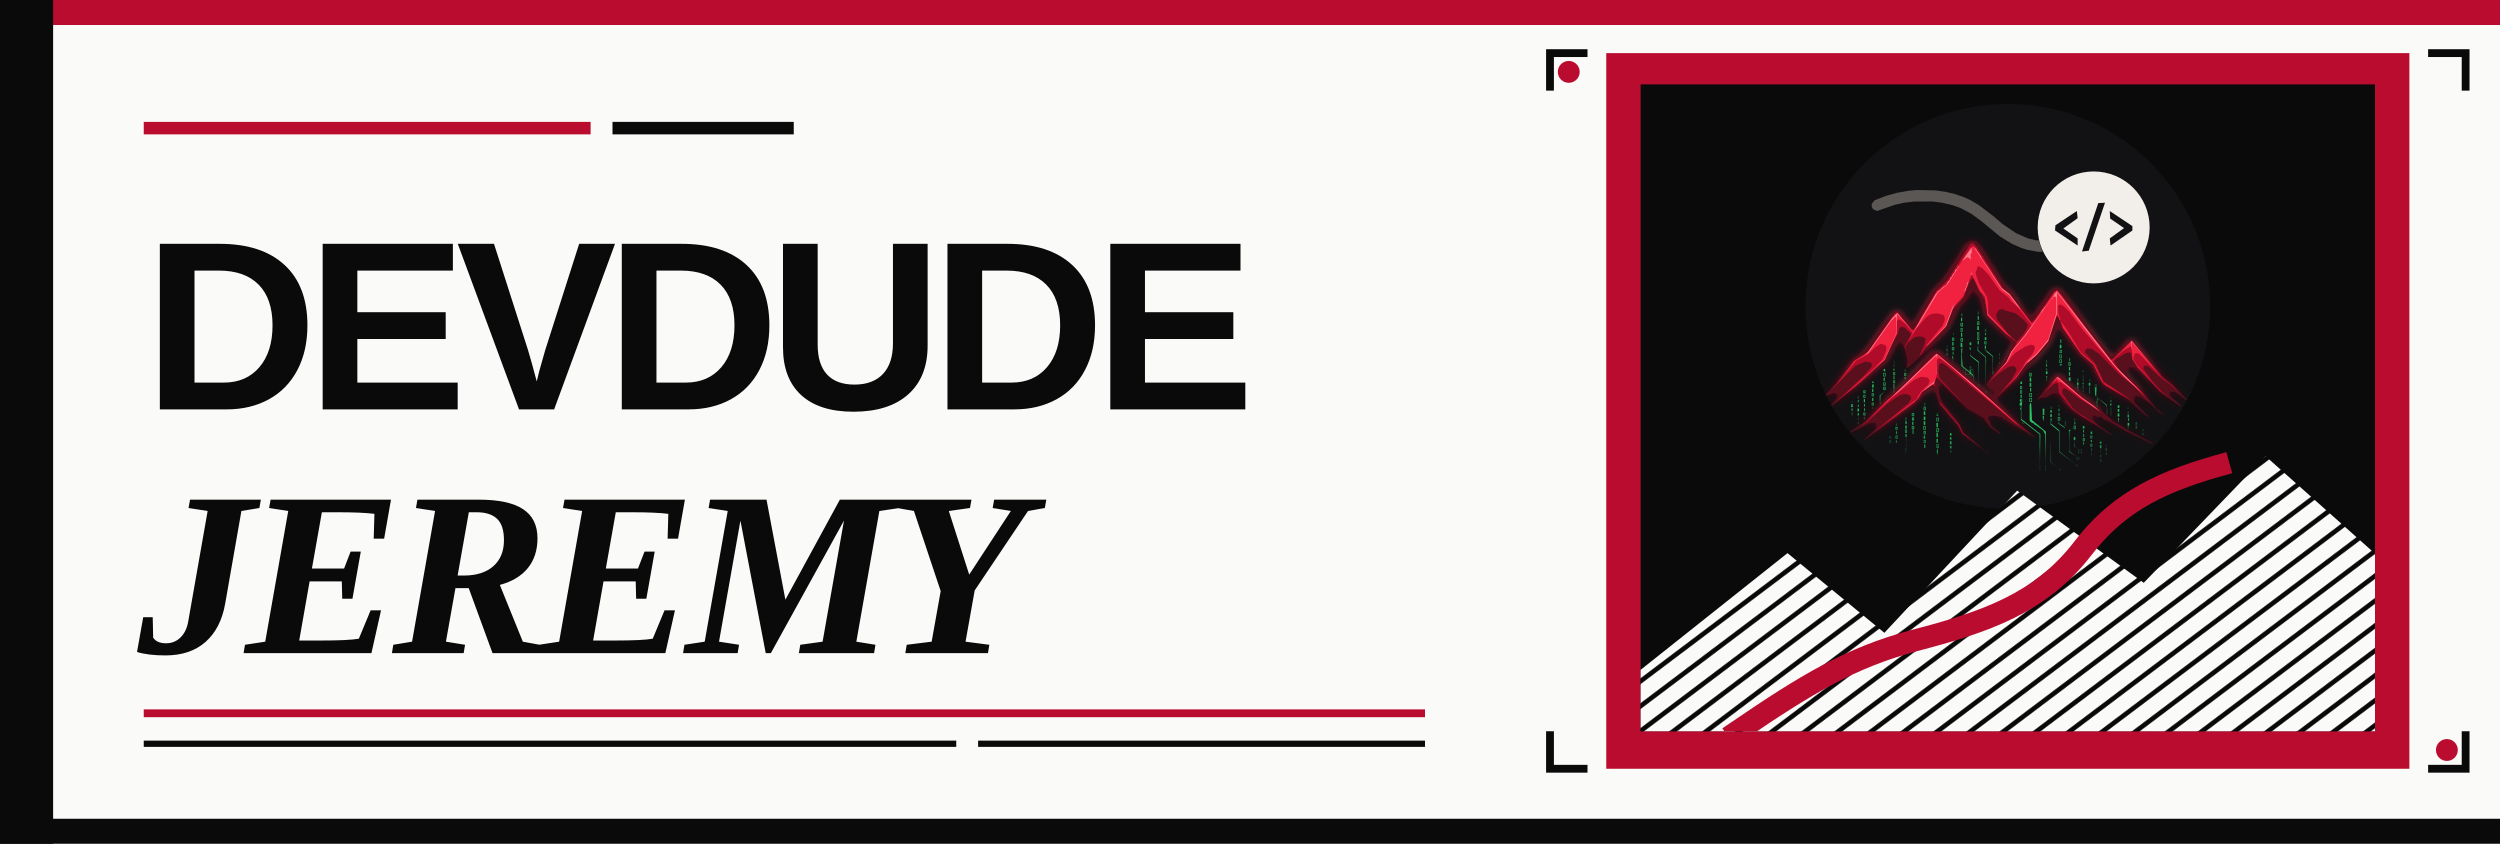
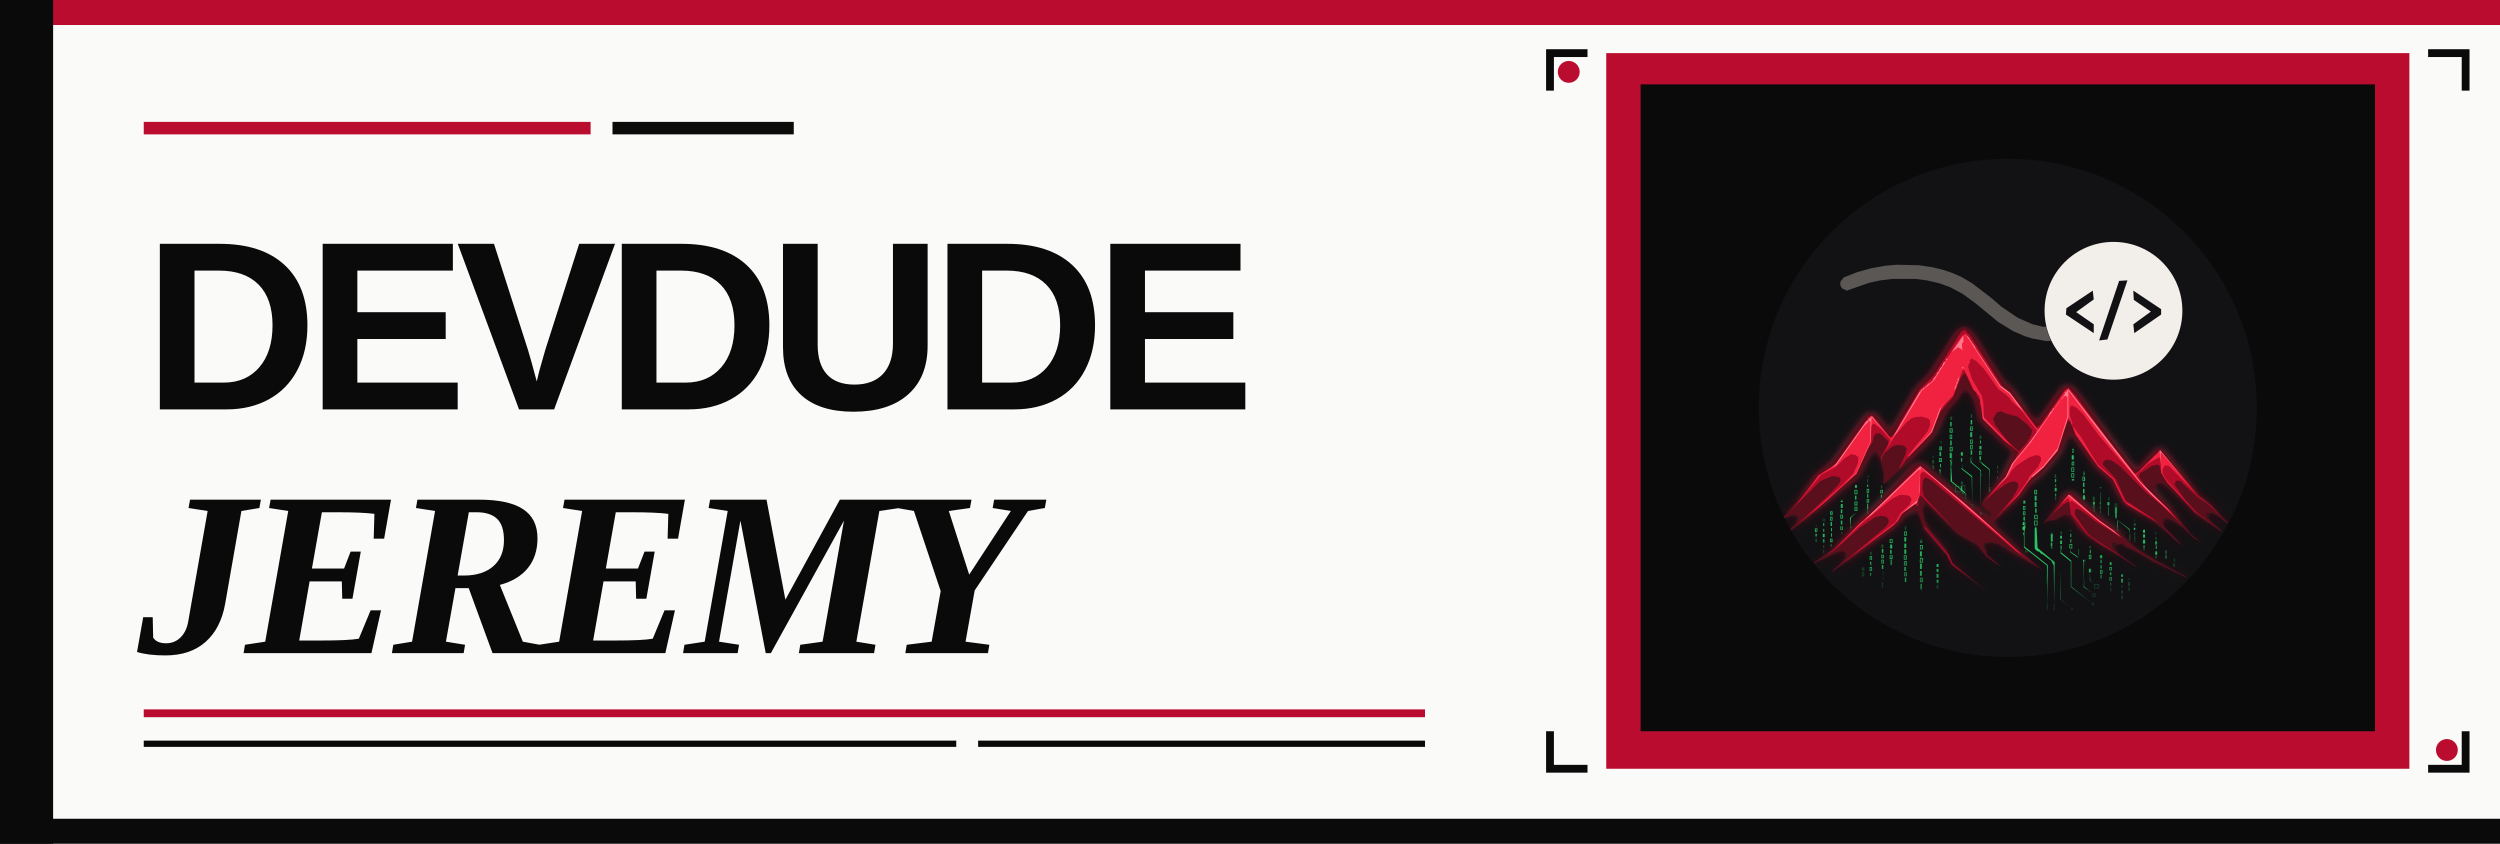
<svg xmlns="http://www.w3.org/2000/svg" width="1600" height="540" viewBox="0 0 1600 540" role="img" aria-labelledby="title desc">
-   <defs>
-     <pattern id="hatch" width="18" height="18" patternUnits="userSpaceOnUse" patternTransform="rotate(8)">
-       <rect width="18" height="18" fill="#FAFAF8" />
-       <path d="M0 18L18 0M-9 9L9-9M9 27L27 9" fill="none" stroke="#0A0A0A" stroke-width="3" />
-     </pattern>
-     <clipPath id="plate-clip">
-       <rect x="1050" y="54" width="470" height="414" />
-     </clipPath>
-   </defs>
  <rect width="1600" height="540" fill="#FAFAF8" />
  <rect width="1600" height="16" fill="#BA0C2F" />
  <rect y="524" width="1600" height="16" fill="#0A0A0A" />
  <rect width="34" height="540" fill="#0A0A0A" />
  <g fill="#0A0A0A">
    <text x="92" y="262" font-family="Arial, Helvetica, sans-serif" font-size="154" font-weight="900" letter-spacing="-7">DEVDUDE</text>
    <text x="88" y="418" font-family="Georgia, 'Times New Roman', serif" font-size="150" font-style="italic" font-weight="700" letter-spacing="-6">JEREMY</text>
  </g>
  <g aria-hidden="true">
    <rect x="92" y="78" width="286" height="8" fill="#BA0C2F" />
    <rect x="392" y="78" width="116" height="8" fill="#0A0A0A" />
    <rect x="92" y="454" width="820" height="5" fill="#BA0C2F" />
    <rect x="92" y="474" width="520" height="4" fill="#0A0A0A" />
    <rect x="626" y="474" width="286" height="4" fill="#0A0A0A" />
    <rect x="1028" y="34" width="514" height="458" fill="#BA0C2F" />
    <rect x="1050" y="54" width="470" height="414" fill="#0A0A0A" />
-     <g clip-path="url(#plate-clip)">
-       <g transform="translate(1155 66) scale(0.5078125)">
-         <defs>
-           <linearGradient id="v2m-e" x1="0" x2="0" y1="0" y2="1">
-             <stop offset=".8" stop-color="#121214" stop-opacity="0" />
-             <stop offset="1" stop-color="#121214" />
-           </linearGradient>
-           <clipPath id="v2m-a">
-             <circle cx="512" cy="512" r="510" />
-           </clipPath>
-           <filter id="v2m-b" width="120%" height="120%" x="-10%" y="-10%">
-             <feGaussianBlur stdDeviation="9" />
-           </filter>
-         </defs>
-         <g transform="scale(.5)">
-           <circle cx="512" cy="512" r="510" fill="#121214" />
-           <g clip-path="url(#v2m-a)">
-             <use filter="url(#v2m-b)" href="#v2m-c" opacity=".8" />
-             <g id="v2m-c">
-               <path fill="#5A101C" d="m584 750 11-7 15-2 17-10h10l5 4 14 22 22 20 94 59 4 1-34-24-14-13-3-8 3-5 11 4 8-1 7 7 11 4 45 26 70 34-5-5-59-31-42-26-45-41-26-18-27-25-7-3-12-15-18-14-8 4-16 24zM52 736l2 2 21-8 8 5 1 3-4 8-13 14v3l3-1 122-98 16-16 22-41 7-7 8 5 6 10 8 32-2 18 2 3 61-57 35-36 8-11 25-48 18-18 15-22 5-2 8 7 8 12 13 43 67 67-2 13-17 34-45 58 1 5 20 16-6 8-7-6h-7l-2 2-3-5-1-14-5 5-8-2-7-9-8-3-5-7-81-71-6-2-8 1-8 4-36 41-22 22-5 9-48 44-54 57-36 25-1 3 50-25 10-1 4 2 3 4-2 9-31 29 5-2 119-86 37-37 13-3 7 10 10 29 45 52 11 21 75 57-72-61-11-24-37-45-9-17-5-22v-13l3-3h4l64 64 42 24 18 24 21 15 7 3-27-23-2-11-5-2 2-10 14-2 20 5 4 5 5-1 7 7 70 42-51-43-50-48-2-7 53-50 32-39 17-10 3-7 26-29 10-15 10-24 8-8h3l5 5 44 62 32 29 12 25 17 25 60 34 44 40 14 10-38-39-4-7 3-11 6-1 12 5 19 14 24 23 15 8-20-15-44-55-27-29-7-11 7-11h13l14 8 53 55 51 36h3l-31-28-2-10h13l7 3 21 17 5 1-41-42-21-17-75-93h-7l-7 5-34 35h-8l-32-39-72-101-23-27-12-3-8 5-18 21-27 40-7 6-7-2-14-16-30-46-14-12-13-18-53-84-14-13h-8l-13 9-54 85-25 27-11 16-36 63-10 8-5-2-27-30-7-1-8 4-25 31-34 51-19 21-24 18-40 57z" />
-               <path fill="#B00B28" d="m341 754 1 5 47 55 9 20 46 34-45-36-8-19zm295-64-33 40 24-21 9-4 2 2 3 23 32 40 25 19 45 27-60-40-8-8-24-34-2-6 1-8 5-1 11 6 25 19 58 37-16-15-46-34-46-42zM140 814l18-11 50-45 32-22 12-3 11 2 5 6v5l-5 9-91 77 106-79 9-9 4-9 7-8 24-17 7 4-1-8 3-11 3-3 65 65-59-64-3-16 1-14 2-6 5-2 11 6 172 144 37 26-33-26-95-87-103-87-5 1-87 87-37 33-47 48zm-74-90 62-62 24-10 12 1 5 3v8l-18 21-74 70 50-40 76-69 22-49 9-13 4-15 5-5 8 1 16 15v6l-15 27 2 10v-9l6-10 17-14 10-2 11 1 7 6-3 13-12 26 2 1 12-17 50-51 20-47 26-30 16-40 6-8h3l16 33 7 6v5l7 11-1 7 2 2 5 29 45 46 28 22-27 51-46 52 26-23 25-17 9-3h6l5 3 2 8-12 22-34 41 45-44 25-35 27-23 30-36 17-56 4-5 4 3 10 25 46 66 31 26 23 47 4 4 67 40-10-9-57-38-21-45-26-28v-6l6-5 12 2 17 12 53 53 34 28 41 40-33-38-39-36-18-27 3-6 24-15 12-3 4 3 3 14 12 20 57 61 31 21-25-19-26-28-21-30v-4l4-5 7 1 37 34 20 13 25 24-20-22-24-18-79-94-46 45-6 2-52-64-69-95-15-16-7 4-50 71-8 6-54-71-16-13-67-105-11-11-7 5-55 88-29 29-42 71-5 12-9 12-5 3-36-44-8 2-65 93-10 10-27 16-21 30zm424-203 9-2 7 4 26 7 20 16 10 12-2 10-9 15-15 17h-3l-22-21-25-32-4-13z" />
-               <path fill="#F02240" d="m620 710 14-12h3l1 6 5-1 6 3 52 41 27 17-31-23-58-50h-3zm-461 90 56-53 60-49 17-8 14 1 6 3 3 6-4 10-19 18-10 18-85 66 79-58 11-11 9-15 25-19 5-1v-5l6-13 1-40 2-5 5-2 26 19 163 143 12 8-83-75-124-105h-3l-93 91-29 25zm486-251 6 18 46 65 31 27 22 44 9 8 47 27-54-34-22-46-34-30-34-56zM82 707l48-58 30-16 17-17 14-9 10 2 5 5-1 11-9 21-21 22-73 66 38-31 62-56 30-66v-31l3-4 4-1 14 11 18 21v4l-9 18 20-31 22-26 10-8 8-3 14-1 13 4 3 3 1 10-5 13-41 50 1 3 48-50 20-51 24-25 20-54 4 2 18 40 12 13 7 47 46 46 14 10-58-60-1-28-3-15-20-34-8-24v-5l4-7-1-3 4-4 9 5 16 16 29 41 22 17 7 10 16 14 34 44-1 5-19 27-30 36-13 27-40 45 47-48 4-8 11-12 25-16 14-5 7 1 4 4v6l-6 13-18 20-2 6-23 32-26 28 29-28 22-31 31-28 26-31 23-68 5 7 1 6h3l-6-18v-17l4-4 10 5 14 14 32 43 92 107 67 64-19-22-49-47-14-17-1-5 25-23 22-13 3 6 1 26 13 20 50 52-51-56-9-14v-8l3-7 3-2 7 1 55 56-73-88-48 48-4 1-136-176-7 6-52 75-5 2-54-72-21-16-55-85-17-22-8 6-58 88-26 22-56 95-5 3-40-46-73 100-35 23z" />
-               <path fill="#FF7A8C" d="m622 707 14-15 62 52 46 33-16-14-29-20-62-53zm-428 58 19-19 22-17 95-91 2 1-1 49-5 14-32 27 32-23 8 26-8-26 6-23v-39l2-10 185 160-97-87-89-75zm585-121 44-44 2 28v-26l56 65-57-68zM232 527l-2 2zl2 2-5 5-2-1v3l-6 5-61 86-8 7-26 15 35-20 57-80 8-8 1-4 2 3 2-1-1 43-28 63-24 23 24-22 29-64 2-51 33 37zm228-10 1 17 49 49-48-49zm-76-16-11 12-18 48-47 51 49-51 17-46 8-9-7 7-1-2zm104 174 21-20 15-30 35-42 59-85 8-7-2-1 6-3 4 3v40l-20 65-29 36-23 20-11 13 3-1-1-2 4-2-1-2 4-4h3l21-18 30-36 22-69v-56l1 4 73 96 69 87 26 28 42 38-64-64-147-189-5 6h-3l2 2-21 30-5 2v3l-5 4-5 10-39 54-34 41-13 28zm-77-227 1 3-3 2v6h-2v5l-4 6 1 3-2 1 2 1 9-25zm-22-37-4 1 1 4-6 4-3 8-4 3 1 2-3 1 1 2-6 6 1 2-8 9 1 2-10 9 1-3-10 11-1-2-2 4-4 1v3l-3 2-56 95 10-13 51-85 24-20zm32-47-24 34 13-10 7 4 2 4-1-16 3-2v51l-2-1-1 2 2 2-3 7 4-10 13 26-13-27zm4-3 71 108 20 15 18 25 11 11-29-39-20-15-50-75-2-6-3-1 1-2-3-1 1-2-3-1 1-2-3-1 1-2-3-1 1-2z" />
-             </g>
-             <g fill="#2BD66B">
-               <path d="M436 610v14l20 17 1 84v-85l-20-17zm-41 8-2 2 2 2v41l4 3-1 1 1-1 16 13 2 4 1-1 6 5 1 14v-15l-7-7v-7l-1-1-1 7-15-13 1-1-1 1-3-2-2-31 1-8zm60 3 5 7 14 11v39l1-40zm-38 4v12l21 17 1 54v-56l-22-17zM202 726l-13 11 1 18 1-18zm535 16-1 15 1 1 1-15 23 19 1 8v-9zm-194 4-1 5 3 2v2l-3 1v6l3 1v4l-2 2 2 5v24l47 37 1 82 1-83-48-38v-30l2-10-2-2v-8zm26 9-2 5v40l3 4 5 3 1-1 5 6 1-1 12 9-1 1 1-1 7 5 5 10 1 82 1-89-35-29-2-41zm71 46v7l17 12-3-4-13-9zm-20 3v6l21 17v52l42 32-41-33v-53l-21-17zm46 19 1 56 17 12-17-14v-49l2-4zm14 3v15l-2 2v5l2 2v16l8 6-7-6-1-16 2-2v-6l-2-1zm-426 19 1 27zm366-1v61l21 16-20-16z" opacity=".9" />
-               <path d="M436 537h3v9h-3zm-42 4h3v9h-3zm41 21h4v10h-4zm-41 17h3v10h-3zm61 0h2v6h-2zm-1 11h4v7h-4zm190 6h3v3h-3zm-208 3h3v9h-3zm208 2h3v3h-3zm-272 1h3v9h-3zm44 1h4v7h-4zm-23 1h4v11h-4zm250 5h4v9h-4zm-189 2h3v8h-3zm-38 4h2v7h-2zm-43 12h2v7h-2zm-1 11h2v4h-2zm296 7h1v4h-1zm-59 13h2v6h-2zm57 7h3v9h-3zm-57 4h2v3h-2zm-410 1h4v6h-4zm25 0h2v4h-2zm384 6h4v7h-4zm58 2h3v9h-3zm-442 10h2v8h-2zm385 0h2v4h-2zm-357 2h2v6h-2zm414 1h4v9h-4zm-467 1h3v8h-3zm368 0h4v10h-4zm-397 11h4v2h-4zm374-1h4v6h-4zm23 3h4v10h-4zm120 0h3v5h-3zm29 0h4v7h-4zm-16 1h3v2h-3zm-530 3h4v8h-4zm54-1h2v11h-2zm494 7h1v18h-1zm14 1h3v21h-3zm-164 2h3v9h-3zm-398 2h3v8h-3zm374 15h3v8h-3zm-374 8h3v8h-3zm-21 3h3v8h-3zm-15 2h2v6h-2zm16 10h2v7h-2zm620 0h3v4h-3zm-636 2h2v6h-2zm655 2h4v6h-4zm-639 7h2v7h-2zm-32 1h3v4h-3zm15 0h4v7h-4zm467 1h4v15h-4zm40-1h2v7h-2zm149 1h4v7h-4zm-170 3h4v6h-4zm-319 3h4v9h-4zm-166 4h2v5h-2zm506 0h2v7h-2zm149 1h4v8h-4zm-170 2h4v7h-4zm195 1h3v7h-3zm-481 1h3v2h-3zm267 2h3v8h-3zm-300 2h4v9h-4zm-29 2h4v8h-4zm349 2h2v8h-2zm170 0h2v5h-2zm25 0h2v7h-2zm-214 3h2v3h-2zm-347 4h3v8h-3zm536-1h2v2h-2zm-519 3h3v8h-3zm29-1h4v9h-4zm380 1h2v7h-2zm-348 3h4v10h-4zm482 0h4v7h-4zm-113 8h3v6h-3zm3 0h1v4h-1zm-432 9h2v11h-2zm430 0h2v7h-2zm-472 4h2v6h-2zm491 1h3v6h-3zm-389 4h4v10h-4zm34 0h4v6h-4zm-112 2h3v8h-3zm448 0h2v7h-2zm-402 4h3v8h-3zm66 4h4v6h-4zm-34 4h4v10h-4zm389 3h3v5h-3zm-491 1h2v6h-2zm136 2h4v8h-4zm336 2h2v7h-2zm42 0h4v4h-4zm-443 6h3v9h-3zm443 2h4v8h-4zm-378 2h4v6h-4zm356 6h1v4h-1zm-389 3h3v10h-3z" opacity=".8" />
-               <path d="M436 525h3v8h-3zm-42 5h4v7h-4zm46 22h1v6h-1zm-6 2h1v4h-1zm2 0h2v4h-2zm-44 3h1v5h-1zm3 0h2v5h-2zm59 12h4v7h-4zm-59 1h1v5h-1zm-21 10h2v5h-2zm-3 13h1v6h-1zm2 0h2v5h-2zm80-1h1v5h-1zm-58 3h2v5h-2zm250 4h2v4h-2zm-190 4h1v4h-1zm-80 1h1v8h-1zm40 0h2v4h-2zm-19 2h2v19h-2zm-38 5h2v4h-2zm80 0h1v14h-1zm205-1h3v7h-3zm-207 3h1v12h-1zm211-1h1v5h-1zm-274 5h2v5h-2zm45-1h1v7h-1zm-61 3h4v7h-4zm97 1h2v5h-2zm188 5h1v5h-1zm-248 1h1v4h-1zm3 0h1v5h-1zm-40 3h2v4h-2zm61-1h1v9h-1zm-60 2h3v7h-3zm132 0h2v7h-2zm-96 6h1v4h-1zm-22 3h3v8h-3zm118 2h2v4h-2zm176 1h3v9h-3zm-208 5h1v5h-1zm-85 2h1v4h-1zm235-1h3v8h-3zm-383 3h2v4h-2zm265 2h2v4h-2zm178 3h1v5h-1zm2 0h1v4h-1zm-446 2h2v7h-2zm384 0h2v7h-2zm-192 5h4v6h-4zm57 3h1v6h-1zm-249 2h2v6h-2zm175 0h2v3h-2zm-147 3h3v6h-3zm357 1h2v3h-2zm-136 2h3v10h-3zm227 0h4v3h-4zm-449 9h1v4h-1zm317 0h2v5h-2zm-142 4h1v4h-1zm275-1h2v4h-2zm-475 4h1v6h-1zm383 1h2v10h-2zm92 0h2v10h-2zm-477 1h1v4h-1zm441 1h1v4h-1zm2 1h2v5h-2zm3 0h1v5h-1zm16 0h4v8h-4zm32 1h2v7h-2zm-150 2h1v6h-1zm-398 3h4v5h-4zm373 3h1v6h-1zm143 0h4v6h-4zm15-1h2v3h-2zm-501 6h2v3h-2zm238 1h2v3h-2zm248 0h4v9h-4zm15-1h2v3h-2zm-530 4h1v4h-1zm529 0h3v8h-3zm-476 5h2v13h-2zm464-1h2v9h-2zm-488 3h2v3h-2zm501 3h2v6h-2zm-550 3h2v7h-2zm305 0h2v5h-2zm-282 9h1v4h-1zm395 0h1v5h-1zm3 3h1v5h-1zm161 0h2v3h-2zm-600 2h1v6h-1zm2 0h2v6h-2zm636 1h1v5h-1zm-582 2h1v11h-1zm356 3h4v12h-4zm225 3h4v6h-4zm-651 3h1v5h-1zm70 3h3v5h-3zm112 1h3v7h-3zm242-1h2v3h-2zm228 3h2v4h-2zm-35 2h2v6h-2zm-619 2h2v6h-2zm523 0h2v4h-2zm150 0h3v6h-3zm-170 4h3v6h-3zm-449 1h2v5h-2zm600 1h2v7h-2zm43 0h2v4h-2zm-515 1h1v4h-1zm301 0h4v6h-4zm161 2h2v14h-2zm-643 3h3v4h-3zm16-1h1v4h-1zm637 3h2v8h-2zm43 2h3v5h-3zm-696 3h3v7h-3zm15 2h4v7h-4zm18 1h1v6h-1zm620 1h2v3h-2zm17 1h1v4h-1zm2 0h2v4h-2zm3 0h1v4h-1zm24 2h1v5h-1zm-668 4h3v6h-3zm154 0h1v6h-1zm-169 2h2v6h-2zm119-1h4v7h-4zm537 1h2v2h-2zm-520 2h1v4h-1zm5 0h1v5h-1zm404 0h3v5h-3zm-57 1h1v6h-1zm34 5h2v13h-2zm-522 2h2v6h-2zm485 0h3v3h-3zm171 0h2v2h-2zm44 1h4v7h-4zm-604 3h3v6h-3zm585 1h1v4h-1zm19 5h4v8h-4zm-130 2h2v6h-2zm110 0h3v5h-3zm-542 2h2v4h-2zm30 0h1v4h-1zm31 0h3v4h-3zm4 3h2v4h-2zm515 1h2v6h-2zm-521 2h1v5h-1zm338 0h2v4h-2zm-395 1h1v9h-1zm25 3h1v7h-1zm403 0h1v4h-1zm-471 1h2v8h-2zm71 1h1v4h-1zm30 0h4v4h-4zm336 0h1v4h-1zm55-1h2v7h-2zm-3 2h1v4h-1zm131 1h3v6h-3zm-484 1h3v5h-3zm335 5h1v5h-1zm2 0h1v4h-1zm-491 2h2v6h-2zm3 0h2v7h-2zm87 0h1v8h-1zm64 5h2v4h-2zm316 1h1v5h-1zm-427 1h1v9h-1zm446 1h2v4h-2zm-111 6h1v19h-1zm153-1h4v6h-4zm-377 3h2v4h-2zm3 0h1v4h-1zm352-1h2v3h-2zm-466 4h1v7h-1zm446 0h1v4h-1zm57 3h1v4h-1zm2 0h1v4h-1zm-458 2h1v5h-1zm31 0h2v5h-2zm334 1h1v15h-1zm-300 3h2v5h-2zm-114 2h2v12h-2zm504 0h4v8h-4zm-424 1h2v4h-2zm388 1h2v7h-2zm-56 2h1v7h-1zm-300 2h4v7h-4zm379 0h2v6h-2zm-23 6h2v7h-2zm37-1h3v7h-3zm-425 3h2v4h-2zm410 3h4v7h-4zm0 11h4v7h-4zm-60 14h4v5h-4zm-92 1h2v14h-2zm14 1h2v15h-2zm36 8h3v6h-3z" opacity=".3" />
-             </g>
-             <g fill="none" stroke="#2BD66B" stroke-width="1.6">
-               <path d="M435.8 550.8h3.4v7.4h-3.4zm-42 4h4.4v7.4h-4.4zm0 13h3.4v7.4h-3.4zm42 10h3.4v7.4h-3.4zm0 11h3.4v7.4h-3.4zm-63 3h3.4v6.4h-3.4zm21 1h4.4v7.4h-4.4zm60 8h3.4v6.4h-3.4zm-82 15h4.4v6.4h-4.4zm272 7h3.4v6.4h-3.4zm-1 12h4.4v7.4h-4.4zm0 12h4.4v7.4h-4.4zm23 7h3.4v7.4h-3.4zm-22 5h3.4v1.4h-3.4zm-420 20h3.4v6.4h-3.4zm-25 2h4.4v7.4h-4.4zm53 0h3.4v5.4h-3.4zm315 0h4.4v7.4h-4.4zm-343 19h3.4v5.4h-3.4zm-25 5h4.4v6.4h-4.4zm345 9h3.4v6.4h-3.4zm-345 2h4.4v6.4h-4.4zm-50 9h3.4v5.4h-3.4zm395 0h3.4v6.4h-3.4zm-374 7h3.4v6.4h-3.4zm397 0h5.4v7.4h-5.4zm-418 4h3.4v6.4h-3.4zm418 8h5.4v8.4h-5.4zm-397 12h3.4v5.4h-3.4zm-52 4h3.4v5.4h-3.4zm183 6h3.4v7.4h-3.4zm-152 15h3.4v5.4h-3.4zm122 1h4.4v6.4h-4.4zm368 10h4.4v7.4h-4.4zm-306 2h4.4v7.4h-4.4zm-79 20h3.4v5.4h-3.4zm425 0h3.4v7.4h-3.4zm-408 1h4.4v6.4h-4.4zm29 0h4.4v7.4h-4.4zm-70 2h3.4v5.4h-3.4zm103 4h4.4v7.4h-4.4zm-79 3h3.4v6.4h-3.4zm47 3h3.4v7.4h-3.4zm-71 12h3.4v6.4h-3.4zm491 0h3.4v5.4h-3.4zm-19 6h3.4v6.4h-3.4zm-401 5h3.4v6.4h-3.4zm420 10h3.4v5.4h-3.4zm-388 1h4.4v7.4h-4.4z" opacity=".8" />
-               <path d="M418.8 670.8h5.4v14.4h-5.4zm-14 2h11.4v11.4h-11.4zm14 12h3.4v3.4h-3.4zm313 24h3.4v17.4h-3.4zm-399 74h3.4v4.4h-3.4zm216 20h4.4v4.4h-4.4zm-335 47h3.4v6.4h-3.4zm476 24h8.4v7.4h-8.4zm-4 19h5.4v5.4h-5.4z" opacity=".3" />
-             </g>
-             <path fill="url(#v2m-e)" d="M0 0h1024v1024H0z" />
+     <g transform="translate(1125 101) scale(0.625)">
+       <defs>
+         <linearGradient id="v2m-e" x1="0" x2="0" y1="0" y2="1">
+           <stop offset=".8" stop-color="#121214" stop-opacity="0" />
+           <stop offset="1" stop-color="#121214" />
+         </linearGradient>
+         <clipPath id="v2m-a">
+           <circle cx="512" cy="512" r="510" />
+         </clipPath>
+         <filter id="v2m-b" width="120%" height="120%" x="-10%" y="-10%">
+           <feGaussianBlur stdDeviation="9" />
+         </filter>
+       </defs>
+       <g transform="scale(.5)">
+         <circle cx="512" cy="512" r="510" fill="#121214" />
+         <g clip-path="url(#v2m-a)">
+           <use filter="url(#v2m-b)" href="#v2m-c" opacity=".8" />
+           <g id="v2m-c">
+             <path fill="#5A101C" d="m584 750 11-7 15-2 17-10h10l5 4 14 22 22 20 94 59 4 1-34-24-14-13-3-8 3-5 11 4 8-1 7 7 11 4 45 26 70 34-5-5-59-31-42-26-45-41-26-18-27-25-7-3-12-15-18-14-8 4-16 24zM52 736l2 2 21-8 8 5 1 3-4 8-13 14v3l3-1 122-98 16-16 22-41 7-7 8 5 6 10 8 32-2 18 2 3 61-57 35-36 8-11 25-48 18-18 15-22 5-2 8 7 8 12 13 43 67 67-2 13-17 34-45 58 1 5 20 16-6 8-7-6h-7l-2 2-3-5-1-14-5 5-8-2-7-9-8-3-5-7-81-71-6-2-8 1-8 4-36 41-22 22-5 9-48 44-54 57-36 25-1 3 50-25 10-1 4 2 3 4-2 9-31 29 5-2 119-86 37-37 13-3 7 10 10 29 45 52 11 21 75 57-72-61-11-24-37-45-9-17-5-22v-13l3-3h4l64 64 42 24 18 24 21 15 7 3-27-23-2-11-5-2 2-10 14-2 20 5 4 5 5-1 7 7 70 42-51-43-50-48-2-7 53-50 32-39 17-10 3-7 26-29 10-15 10-24 8-8h3l5 5 44 62 32 29 12 25 17 25 60 34 44 40 14 10-38-39-4-7 3-11 6-1 12 5 19 14 24 23 15 8-20-15-44-55-27-29-7-11 7-11h13l14 8 53 55 51 36h3l-31-28-2-10h13l7 3 21 17 5 1-41-42-21-17-75-93h-7l-7 5-34 35h-8l-32-39-72-101-23-27-12-3-8 5-18 21-27 40-7 6-7-2-14-16-30-46-14-12-13-18-53-84-14-13h-8l-13 9-54 85-25 27-11 16-36 63-10 8-5-2-27-30-7-1-8 4-25 31-34 51-19 21-24 18-40 57z" />
+             <path fill="#B00B28" d="m341 754 1 5 47 55 9 20 46 34-45-36-8-19zm295-64-33 40 24-21 9-4 2 2 3 23 32 40 25 19 45 27-60-40-8-8-24-34-2-6 1-8 5-1 11 6 25 19 58 37-16-15-46-34-46-42zM140 814l18-11 50-45 32-22 12-3 11 2 5 6v5l-5 9-91 77 106-79 9-9 4-9 7-8 24-17 7 4-1-8 3-11 3-3 65 65-59-64-3-16 1-14 2-6 5-2 11 6 172 144 37 26-33-26-95-87-103-87-5 1-87 87-37 33-47 48zm-74-90 62-62 24-10 12 1 5 3v8l-18 21-74 70 50-40 76-69 22-49 9-13 4-15 5-5 8 1 16 15v6l-15 27 2 10v-9l6-10 17-14 10-2 11 1 7 6-3 13-12 26 2 1 12-17 50-51 20-47 26-30 16-40 6-8h3l16 33 7 6v5l7 11-1 7 2 2 5 29 45 46 28 22-27 51-46 52 26-23 25-17 9-3h6l5 3 2 8-12 22-34 41 45-44 25-35 27-23 30-36 17-56 4-5 4 3 10 25 46 66 31 26 23 47 4 4 67 40-10-9-57-38-21-45-26-28v-6l6-5 12 2 17 12 53 53 34 28 41 40-33-38-39-36-18-27 3-6 24-15 12-3 4 3 3 14 12 20 57 61 31 21-25-19-26-28-21-30v-4l4-5 7 1 37 34 20 13 25 24-20-22-24-18-79-94-46 45-6 2-52-64-69-95-15-16-7 4-50 71-8 6-54-71-16-13-67-105-11-11-7 5-55 88-29 29-42 71-5 12-9 12-5 3-36-44-8 2-65 93-10 10-27 16-21 30zm424-203 9-2 7 4 26 7 20 16 10 12-2 10-9 15-15 17h-3l-22-21-25-32-4-13z" />
+             <path fill="#F02240" d="m620 710 14-12h3l1 6 5-1 6 3 52 41 27 17-31-23-58-50h-3zm-461 90 56-53 60-49 17-8 14 1 6 3 3 6-4 10-19 18-10 18-85 66 79-58 11-11 9-15 25-19 5-1v-5l6-13 1-40 2-5 5-2 26 19 163 143 12 8-83-75-124-105h-3l-93 91-29 25zm486-251 6 18 46 65 31 27 22 44 9 8 47 27-54-34-22-46-34-30-34-56zM82 707l48-58 30-16 17-17 14-9 10 2 5 5-1 11-9 21-21 22-73 66 38-31 62-56 30-66v-31l3-4 4-1 14 11 18 21v4l-9 18 20-31 22-26 10-8 8-3 14-1 13 4 3 3 1 10-5 13-41 50 1 3 48-50 20-51 24-25 20-54 4 2 18 40 12 13 7 47 46 46 14 10-58-60-1-28-3-15-20-34-8-24v-5l4-7-1-3 4-4 9 5 16 16 29 41 22 17 7 10 16 14 34 44-1 5-19 27-30 36-13 27-40 45 47-48 4-8 11-12 25-16 14-5 7 1 4 4v6l-6 13-18 20-2 6-23 32-26 28 29-28 22-31 31-28 26-31 23-68 5 7 1 6h3l-6-18v-17l4-4 10 5 14 14 32 43 92 107 67 64-19-22-49-47-14-17-1-5 25-23 22-13 3 6 1 26 13 20 50 52-51-56-9-14v-8l3-7 3-2 7 1 55 56-73-88-48 48-4 1-136-176-7 6-52 75-5 2-54-72-21-16-55-85-17-22-8 6-58 88-26 22-56 95-5 3-40-46-73 100-35 23z" />
+             <path fill="#FF7A8C" d="m622 707 14-15 62 52 46 33-16-14-29-20-62-53zm-428 58 19-19 22-17 95-91 2 1-1 49-5 14-32 27 32-23 8 26-8-26 6-23v-39l2-10 185 160-97-87-89-75zm585-121 44-44 2 28v-26l56 65-57-68zM232 527l-2 2zl2 2-5 5-2-1v3l-6 5-61 86-8 7-26 15 35-20 57-80 8-8 1-4 2 3 2-1-1 43-28 63-24 23 24-22 29-64 2-51 33 37zm228-10 1 17 49 49-48-49zm-76-16-11 12-18 48-47 51 49-51 17-46 8-9-7 7-1-2zm104 174 21-20 15-30 35-42 59-85 8-7-2-1 6-3 4 3v40l-20 65-29 36-23 20-11 13 3-1-1-2 4-2-1-2 4-4h3l21-18 30-36 22-69v-56l1 4 73 96 69 87 26 28 42 38-64-64-147-189-5 6h-3l2 2-21 30-5 2v3l-5 4-5 10-39 54-34 41-13 28zm-77-227 1 3-3 2v6h-2v5l-4 6 1 3-2 1 2 1 9-25zm-22-37-4 1 1 4-6 4-3 8-4 3 1 2-3 1 1 2-6 6 1 2-8 9 1 2-10 9 1-3-10 11-1-2-2 4-4 1v3l-3 2-56 95 10-13 51-85 24-20zm32-47-24 34 13-10 7 4 2 4-1-16 3-2v51l-2-1-1 2 2 2-3 7 4-10 13 26-13-27zm4-3 71 108 20 15 18 25 11 11-29-39-20-15-50-75-2-6-3-1 1-2-3-1 1-2-3-1 1-2-3-1 1-2-3-1 1-2z" />
          </g>
-           <path fill="#5A5755" d="M169 254v7l3 6 10 5 46-16 23-5 25-3h47l23 3 26 6 22 8 26 14 26 19 46 38 31 19 23 10 16 5 27 5h11l-8-22-1-7h-7l-21-5-30-13-34-23-22-19-38-29-22-13-18-8-21-7-21-5-27-4-46-1-23 2-28 5-29 8-28 11z" />
-           <circle cx="728.4" cy="313.3" r="141.1" fill="#F2EFEB" />
-           <path fill="#121214" d="m769 272 1 19 35 24-36 26 2 18 55-38v-11zm-83 0-54 36-1 13 57 38v-18l-36-25 36-26zm71-21-17 1-41 122 17-2z" />
+           <g fill="#2BD66B">
+             <path d="M436 610v14l20 17 1 84v-85l-20-17zm-41 8-2 2 2 2v41l4 3-1 1 1-1 16 13 2 4 1-1 6 5 1 14v-15l-7-7v-7l-1-1-1 7-15-13 1-1-1 1-3-2-2-31 1-8zm60 3 5 7 14 11v39l1-40zm-38 4v12l21 17 1 54v-56l-22-17zM202 726l-13 11 1 18 1-18zm535 16-1 15 1 1 1-15 23 19 1 8v-9zm-194 4-1 5 3 2v2l-3 1v6l3 1v4l-2 2 2 5v24l47 37 1 82 1-83-48-38v-30l2-10-2-2v-8zm26 9-2 5v40l3 4 5 3 1-1 5 6 1-1 12 9-1 1 1-1 7 5 5 10 1 82 1-89-35-29-2-41zm71 46v7l17 12-3-4-13-9zm-20 3v6l21 17v52l42 32-41-33v-53l-21-17zm46 19 1 56 17 12-17-14v-49l2-4zm14 3v15l-2 2v5l2 2v16l8 6-7-6-1-16 2-2v-6l-2-1zm-426 19 1 27zm366-1v61l21 16-20-16z" opacity=".9" />
+             <path d="M436 537h3v9h-3zm-42 4h3v9h-3zm41 21h4v10h-4zm-41 17h3v10h-3zm61 0h2v6h-2zm-1 11h4v7h-4zm190 6h3v3h-3zm-208 3h3v9h-3zm208 2h3v3h-3zm-272 1h3v9h-3zm44 1h4v7h-4zm-23 1h4v11h-4zm250 5h4v9h-4zm-189 2h3v8h-3zm-38 4h2v7h-2zm-43 12h2v7h-2zm-1 11h2v4h-2zm296 7h1v4h-1zm-59 13h2v6h-2zm57 7h3v9h-3zm-57 4h2v3h-2zm-410 1h4v6h-4zm25 0h2v4h-2zm384 6h4v7h-4zm58 2h3v9h-3zm-442 10h2v8h-2zm385 0h2v4h-2zm-357 2h2v6h-2zm414 1h4v9h-4zm-467 1h3v8h-3zm368 0h4v10h-4zm-397 11h4v2h-4zm374-1h4v6h-4zm23 3h4v10h-4zm120 0h3v5h-3zm29 0h4v7h-4zm-16 1h3v2h-3zm-530 3h4v8h-4zm54-1h2v11h-2zm494 7h1v18h-1zm14 1h3v21h-3zm-164 2h3v9h-3zm-398 2h3v8h-3zm374 15h3v8h-3zm-374 8h3v8h-3zm-21 3h3v8h-3zm-15 2h2v6h-2zm16 10h2v7h-2zm620 0h3v4h-3zm-636 2h2v6h-2zm655 2h4v6h-4zm-639 7h2v7h-2zm-32 1h3v4h-3zm15 0h4v7h-4zm467 1h4v15h-4zm40-1h2v7h-2zm149 1h4v7h-4zm-170 3h4v6h-4zm-319 3h4v9h-4zm-166 4h2v5h-2zm506 0h2v7h-2zm149 1h4v8h-4zm-170 2h4v7h-4zm195 1h3v7h-3zm-481 1h3v2h-3zm267 2h3v8h-3zm-300 2h4v9h-4zm-29 2h4v8h-4zm349 2h2v8h-2zm170 0h2v5h-2zm25 0h2v7h-2zm-214 3h2v3h-2zm-347 4h3v8h-3zm536-1h2v2h-2zm-519 3h3v8h-3zm29-1h4v9h-4zm380 1h2v7h-2zm-348 3h4v10h-4zm482 0h4v7h-4zm-113 8h3v6h-3zm3 0h1v4h-1zm-432 9h2v11h-2zm430 0h2v7h-2zm-472 4h2v6h-2zm491 1h3v6h-3zm-389 4h4v10h-4zm34 0h4v6h-4zm-112 2h3v8h-3zm448 0h2v7h-2zm-402 4h3v8h-3zm66 4h4v6h-4zm-34 4h4v10h-4zm389 3h3v5h-3zm-491 1h2v6h-2zm136 2h4v8h-4zm336 2h2v7h-2zm42 0h4v4h-4zm-443 6h3v9h-3zm443 2h4v8h-4zm-378 2h4v6h-4zm356 6h1v4h-1zm-389 3h3v10h-3z" opacity=".8" />
+             <path d="M436 525h3v8h-3zm-42 5h4v7h-4zm46 22h1v6h-1zm-6 2h1v4h-1zm2 0h2v4h-2zm-44 3h1v5h-1zm3 0h2v5h-2zm59 12h4v7h-4zm-59 1h1v5h-1zm-21 10h2v5h-2zm-3 13h1v6h-1zm2 0h2v5h-2zm80-1h1v5h-1zm-58 3h2v5h-2zm250 4h2v4h-2zm-190 4h1v4h-1zm-80 1h1v8h-1zm40 0h2v4h-2zm-19 2h2v19h-2zm-38 5h2v4h-2zm80 0h1v14h-1zm205-1h3v7h-3zm-207 3h1v12h-1zm211-1h1v5h-1zm-274 5h2v5h-2zm45-1h1v7h-1zm-61 3h4v7h-4zm97 1h2v5h-2zm188 5h1v5h-1zm-248 1h1v4h-1zm3 0h1v5h-1zm-40 3h2v4h-2zm61-1h1v9h-1zm-60 2h3v7h-3zm132 0h2v7h-2zm-96 6h1v4h-1zm-22 3h3v8h-3zm118 2h2v4h-2zm176 1h3v9h-3zm-208 5h1v5h-1zm-85 2h1v4h-1zm235-1h3v8h-3zm-383 3h2v4h-2zm265 2h2v4h-2zm178 3h1v5h-1zm2 0h1v4h-1zm-446 2h2v7h-2zm384 0h2v7h-2zm-192 5h4v6h-4zm57 3h1v6h-1zm-249 2h2v6h-2zm175 0h2v3h-2zm-147 3h3v6h-3zm357 1h2v3h-2zm-136 2h3v10h-3zm227 0h4v3h-4zm-449 9h1v4h-1zm317 0h2v5h-2zm-142 4h1v4h-1zm275-1h2v4h-2zm-475 4h1v6h-1zm383 1h2v10h-2zm92 0h2v10h-2zm-477 1h1v4h-1zm441 1h1v4h-1zm2 1h2v5h-2zm3 0h1v5h-1zm16 0h4v8h-4zm32 1h2v7h-2zm-150 2h1v6h-1zm-398 3h4v5h-4zm373 3h1v6h-1zm143 0h4v6h-4zm15-1h2v3h-2zm-501 6h2v3h-2zm238 1h2v3h-2zm248 0h4v9h-4zm15-1h2v3h-2zm-530 4h1v4h-1zm529 0h3v8h-3zm-476 5h2v13h-2zm464-1h2v9h-2zm-488 3h2v3h-2zm501 3h2v6h-2zm-550 3h2v7h-2zm305 0h2v5h-2zm-282 9h1v4h-1zm395 0h1v5h-1zm3 3h1v5h-1zm161 0h2v3h-2zm-600 2h1v6h-1zm2 0h2v6h-2zm636 1h1v5h-1zm-582 2h1v11h-1zm356 3h4v12h-4zm225 3h4v6h-4zm-651 3h1v5h-1zm70 3h3v5h-3zm112 1h3v7h-3zm242-1h2v3h-2zm228 3h2v4h-2zm-35 2h2v6h-2zm-619 2h2v6h-2zm523 0h2v4h-2zm150 0h3v6h-3zm-170 4h3v6h-3zm-449 1h2v5h-2zm600 1h2v7h-2zm43 0h2v4h-2zm-515 1h1v4h-1zm301 0h4v6h-4zm161 2h2v14h-2zm-643 3h3v4h-3zm16-1h1v4h-1zm637 3h2v8h-2zm43 2h3v5h-3zm-696 3h3v7h-3zm15 2h4v7h-4zm18 1h1v6h-1zm620 1h2v3h-2zm17 1h1v4h-1zm2 0h2v4h-2zm3 0h1v4h-1zm24 2h1v5h-1zm-668 4h3v6h-3zm154 0h1v6h-1zm-169 2h2v6h-2zm119-1h4v7h-4zm537 1h2v2h-2zm-520 2h1v4h-1zm5 0h1v5h-1zm404 0h3v5h-3zm-57 1h1v6h-1zm34 5h2v13h-2zm-522 2h2v6h-2zm485 0h3v3h-3zm171 0h2v2h-2zm44 1h4v7h-4zm-604 3h3v6h-3zm585 1h1v4h-1zm19 5h4v8h-4zm-130 2h2v6h-2zm110 0h3v5h-3zm-542 2h2v4h-2zm30 0h1v4h-1zm31 0h3v4h-3zm4 3h2v4h-2zm515 1h2v6h-2zm-521 2h1v5h-1zm338 0h2v4h-2zm-395 1h1v9h-1zm25 3h1v7h-1zm403 0h1v4h-1zm-471 1h2v8h-2zm71 1h1v4h-1zm30 0h4v4h-4zm336 0h1v4h-1zm55-1h2v7h-2zm-3 2h1v4h-1zm131 1h3v6h-3zm-484 1h3v5h-3zm335 5h1v5h-1zm2 0h1v4h-1zm-491 2h2v6h-2zm3 0h2v7h-2zm87 0h1v8h-1zm64 5h2v4h-2zm316 1h1v5h-1zm-427 1h1v9h-1zm446 1h2v4h-2zm-111 6h1v19h-1zm153-1h4v6h-4zm-377 3h2v4h-2zm3 0h1v4h-1zm352-1h2v3h-2zm-466 4h1v7h-1zm446 0h1v4h-1zm57 3h1v4h-1zm2 0h1v4h-1zm-458 2h1v5h-1zm31 0h2v5h-2zm334 1h1v15h-1zm-300 3h2v5h-2zm-114 2h2v12h-2zm504 0h4v8h-4zm-424 1h2v4h-2zm388 1h2v7h-2zm-56 2h1v7h-1zm-300 2h4v7h-4zm379 0h2v6h-2zm-23 6h2v7h-2zm37-1h3v7h-3zm-425 3h2v4h-2zm410 3h4v7h-4zm0 11h4v7h-4zm-60 14h4v5h-4zm-92 1h2v14h-2zm14 1h2v15h-2zm36 8h3v6h-3z" opacity=".3" />
+           </g>
+           <g fill="none" stroke="#2BD66B" stroke-width="1.6">
+             <path d="M435.8 550.8h3.4v7.4h-3.4zm-42 4h4.4v7.4h-4.4zm0 13h3.4v7.4h-3.4zm42 10h3.4v7.4h-3.4zm0 11h3.4v7.4h-3.4zm-63 3h3.4v6.4h-3.4zm21 1h4.4v7.4h-4.4zm60 8h3.4v6.4h-3.4zm-82 15h4.4v6.4h-4.4zm272 7h3.4v6.4h-3.4zm-1 12h4.4v7.4h-4.4zm0 12h4.4v7.4h-4.4zm23 7h3.4v7.4h-3.4zm-22 5h3.4v1.4h-3.4zm-420 20h3.4v6.4h-3.4zm-25 2h4.4v7.4h-4.4zm53 0h3.4v5.4h-3.4zm315 0h4.4v7.4h-4.4zm-343 19h3.4v5.4h-3.4zm-25 5h4.4v6.4h-4.4zm345 9h3.4v6.4h-3.4zm-345 2h4.4v6.4h-4.4zm-50 9h3.4v5.4h-3.4zm395 0h3.4v6.4h-3.4zm-374 7h3.4v6.4h-3.4zm397 0h5.4v7.4h-5.4zm-418 4h3.4v6.4h-3.4zm418 8h5.4v8.4h-5.4zm-397 12h3.4v5.4h-3.4zm-52 4h3.4v5.4h-3.4zm183 6h3.4v7.4h-3.4zm-152 15h3.4v5.4h-3.4zm122 1h4.4v6.4h-4.4zm368 10h4.4v7.4h-4.4zm-306 2h4.4v7.4h-4.4zm-79 20h3.4v5.4h-3.4zm425 0h3.4v7.4h-3.4zm-408 1h4.4v6.4h-4.4zm29 0h4.4v7.4h-4.4zm-70 2h3.4v5.4h-3.4zm103 4h4.4v7.4h-4.4zm-79 3h3.4v6.4h-3.4zm47 3h3.4v7.4h-3.4zm-71 12h3.4v6.4h-3.4zm491 0h3.4v5.4h-3.4zm-19 6h3.4v6.4h-3.4zm-401 5h3.4v6.4h-3.4zm420 10h3.4v5.4h-3.4zm-388 1h4.4v7.4h-4.4z" opacity=".8" />
+             <path d="M418.8 670.8h5.4v14.4h-5.4zm-14 2h11.4v11.4h-11.4zm14 12h3.4v3.4h-3.4zm313 24h3.4v17.4h-3.4zm-399 74h3.4v4.4h-3.4zm216 20h4.4v4.4h-4.4zm-335 47h3.4v6.4h-3.4zm476 24h8.4v7.4h-8.4zm-4 19h5.4v5.4h-5.4z" opacity=".3" />
+           </g>
+           <path fill="url(#v2m-e)" d="M0 0h1024v1024H0z" />
        </g>
+         <path fill="#5A5755" d="M169 254v7l3 6 10 5 46-16 23-5 25-3h47l23 3 26 6 22 8 26 14 26 19 46 38 31 19 23 10 16 5 27 5h11l-8-22-1-7h-7l-21-5-30-13-34-23-22-19-38-29-22-13-18-8-21-7-21-5-27-4-46-1-23 2-28 5-29 8-28 11z" />
+         <circle cx="728.4" cy="313.3" r="141.1" fill="#F2EFEB" />
+         <path fill="#121214" d="m769 272 1 19 35 24-36 26 2 18 55-38v-11zm-83 0-54 36-1 13 57 38v-18l-36-25 36-26zm71-21-17 1-41 122 17-2z" />
      </g>
-       <path d="M1032 443L1144 354L1206 405L1291 314L1372 373L1450 292L1532 365V492H1032Z" fill="url(#hatch)" />
-       <path d="M1112 468C1156 438 1184 421 1225 410C1271 398 1306 386 1333 351C1353 325 1377 310 1420 298" fill="none" stroke="#BA0C2F" stroke-width="14" stroke-linecap="square" />
    </g>
    <path d="M992 58V34H1016M1554 34H1578V58M992 468V492H1016M1554 492H1578V468" fill="none" stroke="#0A0A0A" stroke-width="5" />
    <circle cx="1004" cy="46" r="7" fill="#BA0C2F" />
    <circle cx="1566" cy="480" r="7" fill="#BA0C2F" />
  </g>
</svg>
